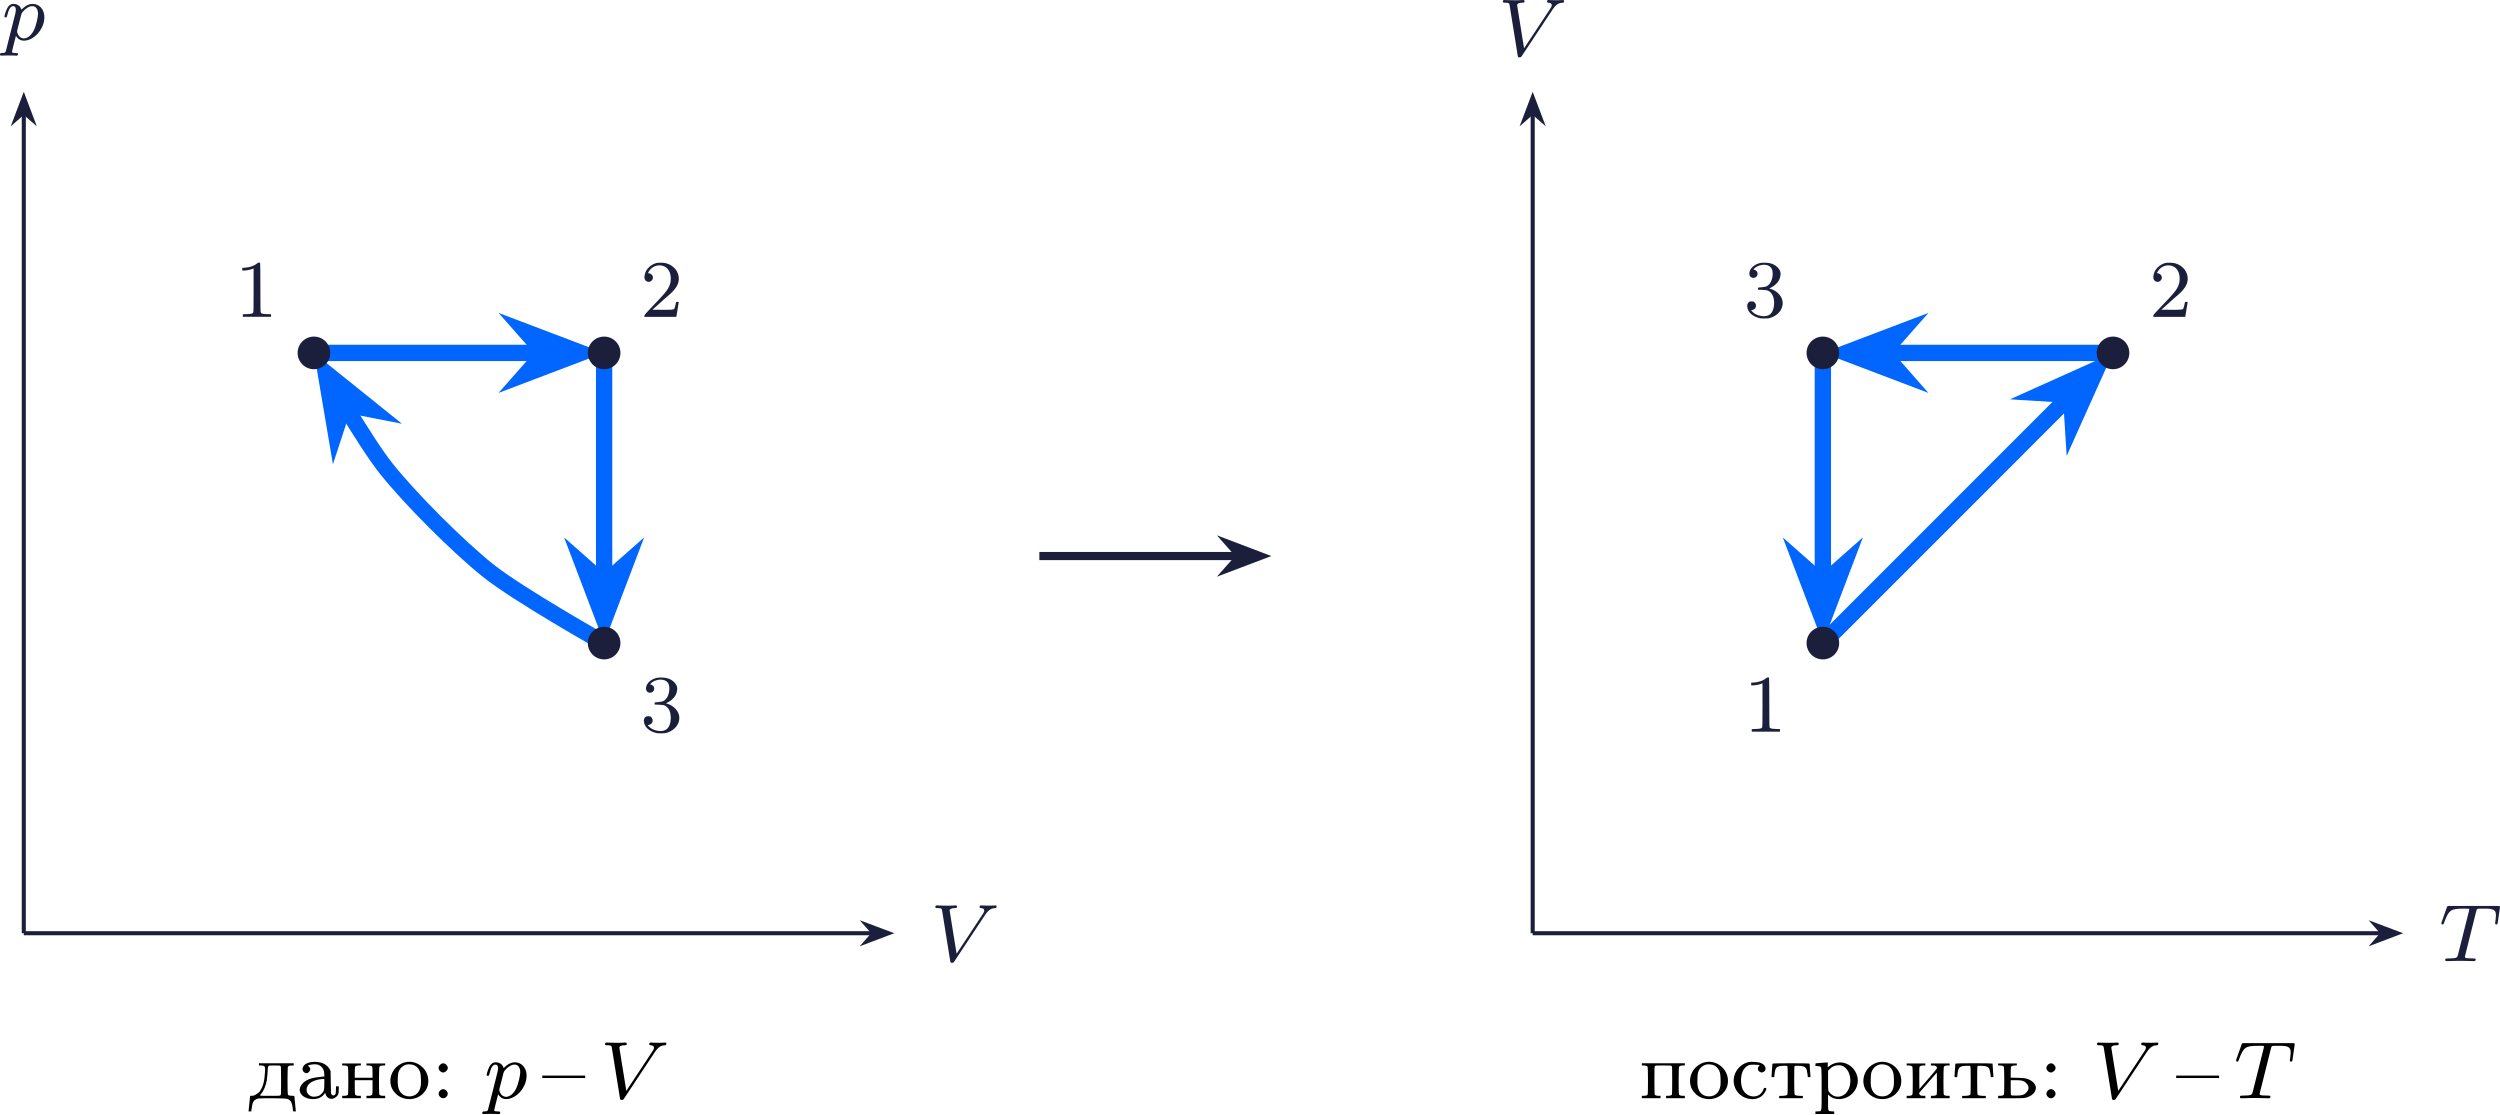
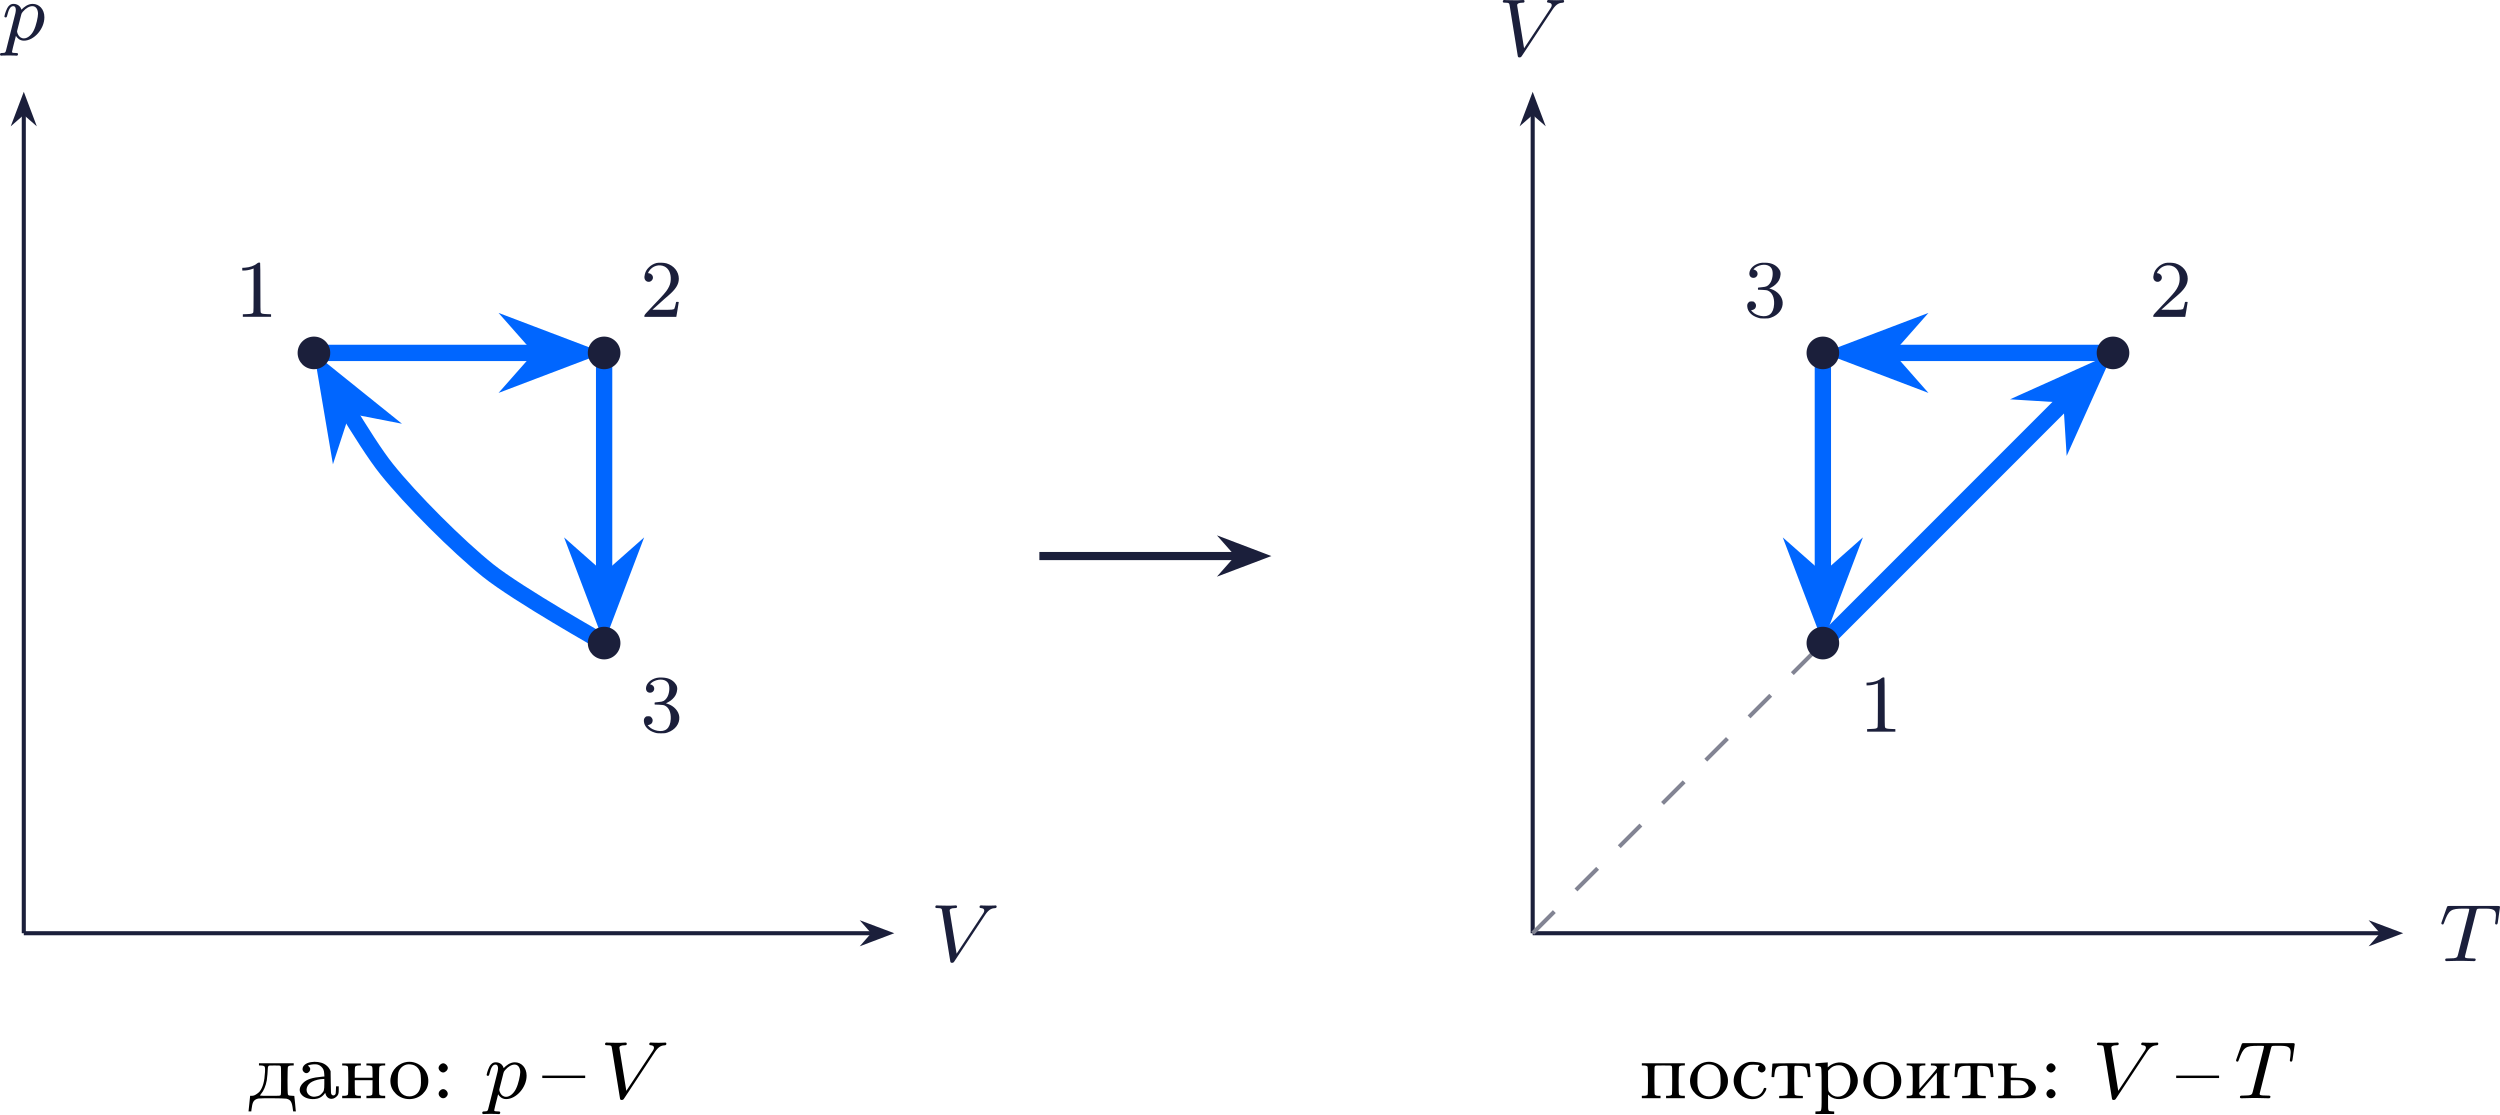
<svg xmlns="http://www.w3.org/2000/svg" xmlns:xlink="http://www.w3.org/1999/xlink" version="1.1" width="317.49pt" height="141.487pt" viewBox="-66.879 -66.686 244.223 108.836">
  <defs>
    <path id="g1-21" d="M0-2.096V-1.977H2.096H4.192V-2.096V-2.216H2.096H0Z" />
    <path id="g1-49" d="M2.192-5.22C1.929-4.989 1.482-4.838 1.02-4.806L.749-4.79V-4.655V-4.527H.901C1.124-4.527 1.419-4.575 1.65-4.655L1.857-4.726V-2.59C1.857-.964 1.849-.446 1.817-.414C1.737-.311 1.634-.287 1.219-.271L.805-.255V-.135V-.008H2.184H3.563V-.135V-.255L3.148-.271C2.742-.287 2.63-.311 2.558-.414C2.527-.446 2.519-1.02 2.519-2.837C2.519-4.144 2.511-5.236 2.495-5.26C2.471-5.34 2.303-5.316 2.192-5.22Z" />
    <path id="g1-50" d="M1.586-5.26C1.315-5.189 1.044-5.037 .853-4.838C.646-4.639 .526-4.439 .462-4.176C.367-3.826 .422-3.602 .63-3.475C.98-3.26 1.411-3.69 1.196-4.041C1.124-4.16 .972-4.256 .861-4.256S.757-4.296 .869-4.471C1.196-4.981 1.857-5.181 2.391-4.918C2.798-4.71 3.021-4.24 2.989-3.626C2.973-3.3 2.893-3.053 2.702-2.734C2.519-2.431 2.271-2.144 1.299-1.132C.486-.279 .414-.199 .414-.104V0H1.977H3.531L3.547-.08C3.555-.128 3.602-.414 3.658-.733C3.706-1.044 3.754-1.339 3.762-1.387C3.778-1.467 3.778-1.467 3.642-1.467C3.515-1.467 3.507-1.467 3.491-1.355C3.459-1.164 3.387-.893 3.347-.813C3.292-.701 3.14-.685 2.096-.693L1.203-.701L1.809-1.243C2.136-1.546 2.55-1.913 2.726-2.056C3.475-2.694 3.778-3.172 3.778-3.73C3.778-4.415 3.3-5.013 2.574-5.228C2.335-5.3 1.793-5.316 1.586-5.26Z" />
    <path id="g1-51" d="M1.618-5.26C1.036-5.125 .614-4.734 .574-4.288C.55-4.001 .709-3.81 .972-3.81C1.283-3.81 1.474-4.129 1.323-4.407C1.267-4.511 1.108-4.615 1.004-4.615C.909-4.615 1.14-4.83 1.331-4.926C1.921-5.212 2.55-5.117 2.758-4.702C2.941-4.352 2.845-3.618 2.582-3.276C2.375-3.005 2.256-2.941 1.817-2.901C1.634-2.885 1.467-2.869 1.443-2.861S1.403-2.813 1.411-2.75L1.419-2.654L1.841-2.638C2.184-2.622 2.287-2.606 2.399-2.558C2.805-2.367 3.021-1.897 2.989-1.243C2.941-.335 2.479 .056 1.674-.096C1.339-.167 1.068-.295 .885-.486L.733-.638L.861-.669C1.044-.725 1.132-.797 1.18-.909C1.267-1.108 1.227-1.283 1.06-1.435C.996-1.498 .956-1.514 .789-1.514C.63-1.514 .59-1.498 .518-1.435C.383-1.307 .351-1.203 .367-1.004C.406-.51 .805-.096 1.435 .088C1.626 .151 1.722 .159 2.048 .159C2.407 .159 2.463 .151 2.694 .072C3.427-.183 3.873-.789 3.826-1.435C3.786-1.993 3.308-2.527 2.678-2.726L2.519-2.774L2.75-2.893C3.021-3.029 3.332-3.324 3.451-3.555C3.499-3.634 3.555-3.786 3.579-3.881C3.674-4.256 3.618-4.519 3.379-4.782C3.076-5.117 2.686-5.276 2.144-5.292C1.921-5.3 1.745-5.292 1.618-5.26Z" />
    <path id="g1-58" d="M.956-3.347C.813-3.252 .717-3.1 .717-2.965C.717-2.75 .948-2.519 1.164-2.519S1.618-2.75 1.618-2.965S1.379-3.419 1.164-3.419C1.1-3.419 1.012-3.387 .956-3.347ZM.956-.829C.646-.622 .646-.271 .956-.064C1.148 .056 1.395 0 1.546-.231C1.682-.43 1.61-.669 1.379-.829C1.243-.917 1.084-.917 .956-.829Z" />
    <path id="g1-224" d="M1.419-3.531C.917-3.451 .598-3.18 .598-2.845C.598-2.646 .781-2.455 .972-2.455C1.172-2.455 1.347-2.646 1.347-2.853C1.347-2.949 1.323-2.997 1.227-3.092L1.116-3.204L1.267-3.252C1.355-3.276 1.538-3.308 1.674-3.316C2.016-3.339 2.216-3.284 2.415-3.1C2.622-2.917 2.702-2.726 2.718-2.391L2.734-2.128L2.527-2.112C1.53-2.024 .996-1.849 .638-1.482C.255-1.092 .215-.646 .542-.311C.797-.04 1.251 .104 1.737 .08C2.152 .056 2.487-.112 2.718-.406L2.813-.534L2.845-.422C2.989 .088 3.523 .215 3.913-.159C4.105-.343 4.136-.446 4.136-.861V-1.164H4.001H3.873L3.858-.805C3.85-.502 3.842-.438 3.786-.367C3.698-.247 3.523-.247 3.435-.367C3.371-.446 3.371-.494 3.355-1.554L3.339-2.654L3.252-2.829C3.148-3.029 2.933-3.244 2.702-3.363C2.375-3.539 1.865-3.61 1.419-3.531ZM2.726-1.411C2.726-.797 2.694-.677 2.455-.446C2.319-.303 2.256-.263 2.08-.207C1.714-.096 1.403-.151 1.18-.367C.821-.733 .996-1.355 1.546-1.626C1.825-1.769 2.271-1.881 2.582-1.881L2.726-1.889Z" />
    <path id="g1-228" d="M1.044-3.308V-3.204H1.203C1.291-3.204 1.411-3.196 1.467-3.172C1.634-3.132 1.658-3.045 1.634-2.558C1.586-1.65 1.427-1.06 1.108-.654C1.004-.534 .733-.335 .574-.279C.51-.255 .399-.239 .319-.239H.183L.167-.096C.151-.016 .128 .255 .104 .518S.048 1.068 .04 1.14L.024 1.283H.159H.295L.311 1.116C.351 .773 .414 .486 .486 .359C.566 .191 .757 .072 .98 .024C1.235-.016 3.515-.008 3.722 .04C4.144 .135 4.272 .351 4.36 1.116L4.384 1.283H4.519H4.655L4.631 1.14C4.623 1.068 4.599 .781 4.575 .518C4.543 .255 4.519-.016 4.511-.088L4.495-.231L4.248-.247C3.953-.263 3.913-.279 3.873-.375C3.818-.478 3.826-2.965 3.873-3.068C3.913-3.156 4.049-3.204 4.28-3.204H4.439V-3.308V-3.419H2.742H1.044ZM3.148-3.148C3.204-3.084 3.204-3.045 3.204-1.722S3.204-.351 3.148-.295S3.045-.239 2.128-.239C1.57-.239 1.164-.247 1.156-.263C1.14-.279 1.188-.351 1.251-.43C1.506-.725 1.714-1.219 1.809-1.753C1.849-2 1.913-2.726 1.913-2.973C1.913-3.045 1.937-3.108 1.977-3.148C2.032-3.204 2.072-3.204 2.558-3.204S3.092-3.204 3.148-3.148Z" />
    <path id="g1-232" d="M.239-3.3V-3.204H.391C.622-3.204 .757-3.156 .805-3.068C.845-2.973 .853-.486 .805-.375C.773-.287 .63-.239 .391-.239H.239V-.12V-.008H1.148H2.064V-.12V-.239H1.897C1.626-.239 1.514-.287 1.482-.422L1.459-.526L2.327-1.522L3.188-2.511L3.196-1.482C3.204-.869 3.196-.422 3.18-.375C3.14-.287 2.997-.239 2.766-.239H2.606V-.12V-.008H3.523H4.439V-.12V-.239H4.28C4.041-.239 3.897-.287 3.866-.375C3.818-.486 3.826-2.973 3.873-3.068C3.913-3.156 4.049-3.204 4.28-3.204H4.439V-3.3V-3.403H3.523H2.606V-3.3V-3.204H2.766C3.068-3.204 3.204-3.124 3.204-2.933C3.204-2.901 2.845-2.463 2.343-1.889L1.482-.901L1.474-1.937C1.467-2.662 1.474-3.005 1.498-3.061C1.538-3.156 1.674-3.204 1.905-3.204H2.064V-3.3V-3.403H1.148H.239Z" />
    <path id="g1-237" d="M.239-3.3V-3.204H.391C.622-3.204 .757-3.156 .805-3.068C.845-2.973 .853-.486 .805-.375C.773-.287 .63-.239 .391-.239H.239V-.12V-.008H1.148H2.064V-.12V-.239H1.905C1.674-.239 1.53-.287 1.498-.375C1.482-.414 1.467-.749 1.467-1.108V-1.769H2.335H3.204V-1.108C3.204-.749 3.196-.414 3.18-.375C3.14-.287 2.997-.239 2.766-.239H2.606V-.12V-.008H3.523H4.439V-.12V-.239H4.28C4.041-.239 3.897-.287 3.866-.375C3.818-.486 3.826-2.973 3.873-3.068C3.913-3.156 4.049-3.204 4.28-3.204H4.439V-3.3V-3.403H3.523H2.606V-3.3V-3.204H2.766C2.997-3.204 3.132-3.156 3.172-3.068C3.196-3.021 3.204-2.813 3.204-2.503V-2.008H2.335H1.467V-2.503C1.467-2.813 1.482-3.021 1.498-3.068C1.538-3.156 1.682-3.204 1.905-3.204H2.064V-3.3V-3.403H1.148H.239Z" />
    <path id="g1-238" d="M1.65-3.507C.781-3.276 .191-2.471 .247-1.586C.271-1.14 .446-.773 .781-.438C1.49 .255 2.702 .255 3.411-.438C3.746-.773 3.921-1.14 3.945-1.586C4.025-2.829 2.837-3.818 1.65-3.507ZM2.574-3.22C2.861-3.092 3.076-2.837 3.164-2.503C3.228-2.295 3.252-1.506 3.212-1.235C3.132-.749 2.925-.446 2.566-.279C2.295-.151 1.897-.151 1.626-.279C1.267-.446 1.06-.749 .98-1.235C.94-1.506 .964-2.295 1.02-2.503C1.14-2.901 1.435-3.196 1.817-3.292C2.016-3.347 2.367-3.308 2.574-3.22Z" />
    <path id="g1-239" d="M.239-3.308V-3.204H.391C.622-3.204 .757-3.156 .805-3.068C.845-2.973 .853-.486 .805-.375C.773-.287 .63-.239 .391-.239H.239V-.12V-.008H1.148H2.064V-.12V-.239H1.905C1.674-.239 1.53-.287 1.498-.375C1.474-.414 1.467-1.004 1.467-1.769C1.467-3.045 1.467-3.084 1.522-3.148C1.586-3.204 1.626-3.204 2.335-3.204S3.092-3.204 3.148-3.148C3.204-3.084 3.204-3.045 3.204-1.769C3.204-1.004 3.196-.414 3.18-.375C3.14-.287 2.997-.239 2.766-.239H2.606V-.12V-.008H3.523H4.439V-.12V-.239H4.28C4.041-.239 3.897-.287 3.866-.375C3.818-.486 3.826-2.973 3.873-3.068C3.913-3.156 4.049-3.204 4.28-3.204H4.439V-3.308V-3.419H2.335H.239Z" />
    <path id="g1-240" d="M.837-3.459C.598-3.435 .375-3.419 .335-3.419C.271-3.419 .263-3.403 .263-3.284V-3.148H.406C.486-3.148 .598-3.132 .662-3.116C.877-3.053 .869-3.148 .869-.885C.869 1.474 .901 1.251 .51 1.275L.263 1.291V1.419V1.538H1.18H2.096V1.419V1.291L1.849 1.275C1.482 1.251 1.498 1.291 1.498 .383V-.367L1.618-.255C1.889-.008 2.264 .104 2.662 .08C3.148 .04 3.563-.143 3.905-.502C4.447-1.084 4.559-1.849 4.192-2.55C3.866-3.18 3.22-3.547 2.534-3.499C2.168-3.467 1.825-3.332 1.57-3.108L1.467-3.021V-3.26V-3.507L1.371-3.499C1.315-3.499 1.076-3.483 .837-3.459ZM2.957-3.14C3.81-2.702 3.937-1.124 3.172-.43C2.742-.048 2.096-.064 1.722-.478C1.482-.733 1.498-.662 1.498-1.73V-2.686L1.642-2.837C1.897-3.116 2.224-3.244 2.59-3.228C2.742-3.22 2.845-3.196 2.957-3.14Z" />
    <path id="g1-241" d="M1.753-3.539C.725-3.316 .072-2.271 .327-1.275C.518-.518 1.18 .024 1.961 .08C2.447 .112 2.837-.024 3.132-.327C3.3-.51 3.491-.853 3.467-.948C3.459-1.028 3.244-1.044 3.22-.964C3.045-.422 2.646-.143 2.12-.183C1.714-.223 1.347-.478 1.164-.853C.925-1.339 .933-2.208 1.188-2.702C1.283-2.901 1.498-3.116 1.69-3.204C1.825-3.268 1.881-3.276 2.184-3.284C2.375-3.284 2.598-3.268 2.678-3.26L2.821-3.228L2.742-3.148C2.646-3.045 2.614-2.845 2.67-2.726C2.726-2.622 2.901-2.519 3.013-2.519S3.292-2.622 3.347-2.726C3.491-3.005 3.26-3.347 2.853-3.475C2.63-3.547 1.969-3.587 1.753-3.539Z" />
    <path id="g1-242" d="M.295-3.379C.295-3.355 .279-3.061 .247-2.726C.223-2.391 .207-2.104 .207-2.088S.263-2.064 .335-2.064H.47L.502-2.359C.574-3.029 .701-3.148 1.355-3.172C1.682-3.18 1.722-3.18 1.753-3.132S1.793-2.813 1.793-1.777C1.793-1.028 1.785-.446 1.769-.406C1.722-.287 1.634-.263 1.283-.239L.956-.231V-.12V-.008H2.112H3.268V-.12V-.231L2.941-.239C2.59-.263 2.495-.287 2.455-.406C2.439-.446 2.423-1.028 2.423-1.777C2.423-2.813 2.431-3.084 2.463-3.132C2.503-3.18 2.542-3.18 2.861-3.172C3.244-3.156 3.435-3.1 3.547-2.973C3.626-2.885 3.682-2.678 3.722-2.359L3.754-2.064H3.881C3.961-2.064 4.017-2.072 4.017-2.088S3.993-2.391 3.969-2.726S3.929-3.355 3.929-3.379C3.929-3.435 .295-3.435 .295-3.379Z" />
    <path id="g1-252" d="M.239-3.3V-3.204H.391C.622-3.204 .757-3.156 .805-3.068C.845-2.973 .853-.486 .805-.375C.773-.287 .63-.239 .391-.239H.239V-.12V0H1.435C2.415 0 2.678-.008 2.869-.04C3.491-.167 3.929-.574 3.929-1.028C3.921-1.307 3.682-1.618 3.332-1.793C3.013-1.953 2.861-1.977 2.136-2L1.467-2.016V-2.503C1.467-2.813 1.482-3.021 1.498-3.068C1.538-3.156 1.682-3.204 1.905-3.204H2.064V-3.3V-3.403H1.148H.239ZM2.622-1.706C2.79-1.65 2.853-1.61 2.981-1.482C3.284-1.18 3.284-.853 2.981-.55C2.75-.319 2.566-.263 1.977-.263C1.562-.263 1.522-.271 1.498-.327C1.474-.359 1.467-.654 1.467-1.076V-1.769H1.945C2.343-1.769 2.455-1.753 2.622-1.706Z" />
    <path id="g0-84" d="M3.602-4.822C3.674-5.109 3.682-5.125 4.009-5.125H4.615C5.444-5.125 5.539-4.862 5.539-4.463C5.539-4.264 5.491-3.921 5.483-3.881C5.467-3.794 5.46-3.722 5.46-3.706C5.46-3.602 5.531-3.579 5.579-3.579C5.667-3.579 5.699-3.626 5.723-3.778L5.938-5.276C5.938-5.388 5.842-5.388 5.699-5.388H1.004C.805-5.388 .789-5.388 .733-5.22L.247-3.842C.231-3.802 .207-3.738 .207-3.69C.207-3.626 .263-3.579 .327-3.579C.414-3.579 .43-3.618 .478-3.754C.933-5.029 1.164-5.125 2.375-5.125H2.686C2.925-5.125 2.933-5.117 2.933-5.053C2.933-5.029 2.901-4.87 2.893-4.838L1.841-.654C1.769-.351 1.745-.263 .917-.263C.662-.263 .582-.263 .582-.112C.582-.104 .582 0 .717 0C.933 0 1.482-.024 1.698-.024H2.375C2.598-.024 3.156 0 3.379 0C3.443 0 3.563 0 3.563-.151C3.563-.263 3.475-.263 3.26-.263C3.068-.263 3.005-.263 2.798-.279C2.542-.303 2.511-.335 2.511-.438C2.511-.47 2.519-.502 2.542-.582L3.602-4.822Z" />
    <path id="g0-86" d="M5.34-4.495C5.738-5.101 6.041-5.165 6.36-5.181C6.448-5.189 6.48-5.268 6.48-5.332C6.48-5.356 6.464-5.444 6.368-5.444S6.304-5.42 5.723-5.42C5.212-5.42 4.997-5.444 4.965-5.444C4.926-5.444 4.806-5.444 4.806-5.292C4.806-5.189 4.91-5.181 4.949-5.181C5.165-5.165 5.268-5.085 5.268-4.941C5.268-4.814 5.197-4.71 5.157-4.647L2.566-.725L1.905-4.822C1.897-4.894 1.889-4.933 1.889-4.957C1.889-5.061 2.008-5.181 2.415-5.181C2.511-5.181 2.614-5.181 2.614-5.332C2.614-5.364 2.59-5.444 2.487-5.444C2.415-5.444 2.096-5.428 2.032-5.42H1.53C.813-5.42 .709-5.444 .638-5.444C.606-5.444 .486-5.444 .486-5.292C.486-5.181 .59-5.181 .709-5.181C1.116-5.181 1.124-5.109 1.156-4.91L1.937-.056C1.961 .104 1.969 .167 2.12 .167C2.256 .167 2.303 .096 2.359 .008L5.34-4.495Z" />
    <path id="g0-112" d="M.414 .964C.351 1.219 .335 1.283 .016 1.283C-.096 1.283-.191 1.283-.191 1.435C-.191 1.506-.12 1.546-.08 1.546C0 1.546 .032 1.522 .622 1.522C1.196 1.522 1.363 1.546 1.419 1.546C1.451 1.546 1.57 1.546 1.57 1.395C1.57 1.283 1.459 1.283 1.363 1.283C.98 1.283 .98 1.235 .98 1.164C.98 1.108 1.124 .542 1.363-.391C1.467-.207 1.714 .08 2.144 .08C3.124 .08 4.144-1.052 4.144-2.208C4.144-2.997 3.634-3.515 2.997-3.515C2.519-3.515 2.136-3.188 1.905-2.949C1.737-3.515 1.203-3.515 1.124-3.515C.837-3.515 .638-3.332 .51-3.084C.327-2.726 .239-2.319 .239-2.295C.239-2.224 .295-2.192 .359-2.192C.462-2.192 .47-2.224 .526-2.431C.63-2.837 .773-3.292 1.1-3.292C1.299-3.292 1.355-3.108 1.355-2.917C1.355-2.837 1.323-2.646 1.307-2.582L.414 .964ZM1.881-2.455C1.921-2.59 1.921-2.606 2.04-2.75C2.343-3.108 2.686-3.292 2.973-3.292C3.371-3.292 3.523-2.901 3.523-2.542C3.523-2.248 3.347-1.395 3.108-.925C2.901-.494 2.519-.143 2.144-.143C1.602-.143 1.474-.765 1.474-.821C1.474-.837 1.49-.925 1.498-.948L1.881-2.455Z" />
  </defs>
  <g id="page1">
    <path d="M-64.555 24.48H18.387" stroke="#1b1f3b" fill="none" stroke-width=".399" stroke-miterlimit="10" />
    <path d="M19.918 24.48L17.781 23.676L18.488 24.48L17.781 25.289Z" fill="#1b1f3b" />
    <path d="M19.918 24.48L17.781 23.676L18.488 24.48L17.781 25.289Z" stroke="#1b1f3b" fill="none" stroke-width=".399" stroke-miterlimit="10" />
    <g fill="#1b1f3b" transform="matrix(1 0 0 1 88.5594 2.7231)">
      <use x="-64.556" y="24.482" xlink:href="#g0-86" />
    </g>
    <path d="M-64.555 24.48V-55.629" stroke="#1b1f3b" fill="none" stroke-width=".399" stroke-miterlimit="10" />
    <path d="M-64.555-57.156L-65.363-55.02L-64.555-55.727L-63.75-55.02Z" fill="#1b1f3b" />
    <path d="M-64.555-57.156L-65.363-55.02L-64.555-55.727L-63.75-55.02Z" stroke="#1b1f3b" fill="none" stroke-width=".399" stroke-miterlimit="10" />
    <g fill="#1b1f3b" transform="matrix(1 0 0 1 -2.1314 -87.2743)">
      <use x="-64.556" y="24.482" xlink:href="#g0-112" />
    </g>
    <path d="M-36.211-32.211H-14.066" stroke="#06f" fill="none" stroke-width="1.594" stroke-miterlimit="10" />
    <path d="M-10.133-32.211L-15.449-34.23L-13.668-32.211L-15.449-30.191Z" fill="#06f" />
    <path d="M-10.133-32.211L-15.449-34.23L-13.668-32.211L-15.449-30.191Z" stroke="#06f" fill="none" stroke-width="1.594" stroke-miterlimit="10" />
    <path d="M-7.863-32.211V-10.066" stroke="#06f" fill="none" stroke-width="1.594" stroke-miterlimit="10" />
    <path d="M-7.863-6.137L-5.844-11.453L-7.863-9.668L-9.883-11.453Z" fill="#06f" />
    <path d="M-7.863-6.137L-5.844-11.453L-7.863-9.668L-9.883-11.453Z" stroke="#06f" fill="none" stroke-width="1.594" stroke-miterlimit="10" />
    <path d="M-7.863-3.863C-7.863-3.863-16.25-8.59-19.203-10.953C-22.152-13.312-26.762-17.922-29.121-20.875C-30.188-22.207-31.738-24.648-33.117-26.926" stroke="#06f" fill="none" stroke-width="1.594" stroke-miterlimit="10" />
    <path d="M-35.059-30.254L-34.109-24.644L-33.27-27.207L-30.625-26.691Z" fill="#06f" />
    <path d="M-35.059-30.254L-34.109-24.644L-33.27-27.207L-30.625-26.691Z" stroke="#06f" fill="none" stroke-width="1.594" stroke-miterlimit="10" />
    <path d="M-34.617-32.211C-34.617-33.094-35.328-33.805-36.211-33.805C-37.09-33.805-37.805-33.094-37.805-32.211C-37.805-31.332-37.09-30.617-36.211-30.617C-35.328-30.617-34.617-31.332-34.617-32.211Z" fill="#1b1f3b" />
    <g fill="#1b1f3b" transform="matrix(1 0 0 1 20.5947 -60.2126)">
      <use x="-64.556" y="24.482" xlink:href="#g1-49" />
    </g>
    <path d="M-6.269-32.211C-6.269-33.094-6.981-33.805-7.863-33.805C-8.742-33.805-9.457-33.094-9.457-32.211C-9.457-31.332-8.742-30.617-7.863-30.617C-6.981-30.617-6.269-31.332-6.269-32.211Z" fill="#1b1f3b" />
    <g fill="#1b1f3b" transform="matrix(1 0 0 1 60.21262 -60.2126)">
      <use x="-64.556" y="24.482" xlink:href="#g1-50" />
    </g>
    <path d="M-6.269-3.863C-6.269-4.746-6.981-5.457-7.863-5.457C-8.742-5.457-9.457-4.746-9.457-3.863C-9.457-2.984-8.742-2.269-7.863-2.269C-6.981-2.269-6.269-2.984-6.269-3.863Z" fill="#1b1f3b" />
    <g fill="#1b1f3b" transform="matrix(1 0 0 1 60.21262 -19.68716)">
      <use x="-64.556" y="24.482" xlink:href="#g1-51" />
    </g>
    <g transform="matrix(1 0 0 1 21.9305 16.1217)">
      <use x="-64.556" y="24.482" xlink:href="#g1-228" />
      <use x="-59.853" y="24.482" xlink:href="#g1-224" />
      <use x="-55.62" y="24.482" xlink:href="#g1-237" />
      <use x="-50.916" y="24.482" xlink:href="#g1-238" />
      <use x="-46.683" y="24.482" xlink:href="#g1-58" />
      <use x="-41.51" y="24.482" xlink:href="#g0-112" />
      <use x="-35.835" y="24.482" xlink:href="#g1-21" />
      <use x="-30.191" y="24.482" xlink:href="#g0-86" />
    </g>
    <path d="M34.656-12.367H54.114" stroke="#1b1f3b" fill="none" stroke-width=".797" stroke-miterlimit="10" />
    <path d="M56.199-12.367L53.363-13.445L54.312-12.367L53.363-11.293Z" fill="#1b1f3b" />
    <path d="M56.199-12.367L53.363-13.445L54.312-12.367L53.363-11.293Z" stroke="#1b1f3b" fill="none" stroke-width=".797" stroke-miterlimit="10" />
    <path d="M82.848 24.48H165.793" stroke="#1b1f3b" fill="none" stroke-width=".399" stroke-miterlimit="10" />
    <path d="M167.32 24.48L165.184 23.676L165.891 24.48L165.184 25.289Z" fill="#1b1f3b" />
    <path d="M167.32 24.48L165.184 23.676L165.891 24.48L165.184 25.289Z" stroke="#1b1f3b" fill="none" stroke-width=".399" stroke-miterlimit="10" />
    <g fill="#1b1f3b" transform="matrix(1 0 0 1 235.9624 2.7231)">
      <use x="-64.556" y="24.482" xlink:href="#g0-84" />
    </g>
    <path d="M82.848 24.48V-55.629" stroke="#1b1f3b" fill="none" stroke-width=".399" stroke-miterlimit="10" />
    <path d="M82.848-57.156L82.039-55.02L82.848-55.727L83.656-55.02Z" fill="#1b1f3b" />
    <path d="M82.848-57.156L82.039-55.02L82.848-55.727L83.656-55.02Z" stroke="#1b1f3b" fill="none" stroke-width=".399" stroke-miterlimit="10" />
    <g fill="#1b1f3b" transform="matrix(1 0 0 1 143.9966 -85.7246)">
      <use x="-64.556" y="24.482" xlink:href="#g0-86" />
    </g>
+     <path d="M82.848 24.48L111.196-3.863" stroke="#828493" fill="none" stroke-width=".399" stroke-miterlimit="10" stroke-dasharray="2.989 2.989" />
    <path d="M111.196-3.863L135.153-27.824" stroke="#06f" fill="none" stroke-width="1.594" stroke-miterlimit="10" />
    <path d="M137.934-30.606L132.746-28.273L135.438-28.106L135.606-25.418Z" fill="#06f" />
    <path d="M137.934-30.606L132.746-28.273L135.438-28.106L135.606-25.418Z" stroke="#06f" fill="none" stroke-width="1.594" stroke-miterlimit="10" />
    <path d="M139.539-32.211H117.399" stroke="#06f" fill="none" stroke-width="1.594" stroke-miterlimit="10" />
    <path d="M113.465-32.211L118.781-30.191L117-32.211L118.781-34.23Z" fill="#06f" />
    <path d="M113.465-32.211L118.781-30.191L117-32.211L118.781-34.23Z" stroke="#06f" fill="none" stroke-width="1.594" stroke-miterlimit="10" />
    <path d="M111.196-32.211V-10.066" stroke="#06f" fill="none" stroke-width="1.594" stroke-miterlimit="10" />
    <path d="M111.196-6.137L113.215-11.453L111.196-9.668L109.172-11.453Z" fill="#06f" />
    <path d="M111.196-6.137L113.215-11.453L111.196-9.668L109.172-11.453Z" stroke="#06f" fill="none" stroke-width="1.594" stroke-miterlimit="10" />
    <path d="M112.789-3.863C112.789-4.746 112.075-5.457 111.196-5.457C110.313-5.457 109.602-4.746 109.602-3.863C109.602-2.984 110.313-2.269 111.196-2.269C112.075-2.269 112.789-2.984 112.789-3.863Z" fill="#1b1f3b" />
-     <g fill="#1b1f3b" transform="matrix(1 0 0 1 167.9984 -19.68716)">
+     <g fill="#1b1f3b" transform="matrix(1 0 0 1 179.2694 -19.68716)">
      <use x="-64.556" y="24.482" xlink:href="#g1-49" />
    </g>
    <path d="M141.133-32.211C141.133-33.094 140.422-33.805 139.539-33.805C138.661-33.805 137.946-33.094 137.946-32.211C137.946-31.332 138.661-30.617 139.539-30.617C140.422-30.617 141.133-31.332 141.133-32.211Z" fill="#1b1f3b" />
    <g fill="#1b1f3b" transform="matrix(1 0 0 1 207.6164 -60.2126)">
      <use x="-64.556" y="24.482" xlink:href="#g1-50" />
    </g>
    <path d="M112.789-32.211C112.789-33.094 112.075-33.805 111.196-33.805C110.313-33.805 109.602-33.094 109.602-32.211C109.602-31.332 110.313-30.617 111.196-30.617C112.075-30.617 112.789-31.332 112.789-32.211Z" fill="#1b1f3b" />
    <g fill="#1b1f3b" transform="matrix(1 0 0 1 167.9984 -60.2126)">
      <use x="-64.556" y="24.482" xlink:href="#g1-51" />
    </g>
    <g transform="matrix(1 0 0 1 157.8292 16.1218)">
      <use x="-64.556" y="24.482" xlink:href="#g1-239" />
      <use x="-59.853" y="24.482" xlink:href="#g1-238" />
      <use x="-55.62" y="24.482" xlink:href="#g1-241" />
      <use x="-51.857" y="24.482" xlink:href="#g1-242" />
      <use x="-47.624" y="24.482" xlink:href="#g1-240" />
      <use x="-42.921" y="24.482" xlink:href="#g1-238" />
      <use x="-38.688" y="24.482" xlink:href="#g1-232" />
      <use x="-33.984" y="24.482" xlink:href="#g1-242" />
      <use x="-29.751" y="24.482" xlink:href="#g1-252" />
      <use x="-25.518" y="24.482" xlink:href="#g1-58" />
      <use x="-20.344" y="24.482" xlink:href="#g0-86" />
      <use x="-12.119" y="24.482" xlink:href="#g1-21" />
      <use x="-6.475" y="24.482" xlink:href="#g0-84" />
    </g>
  </g>
</svg>
